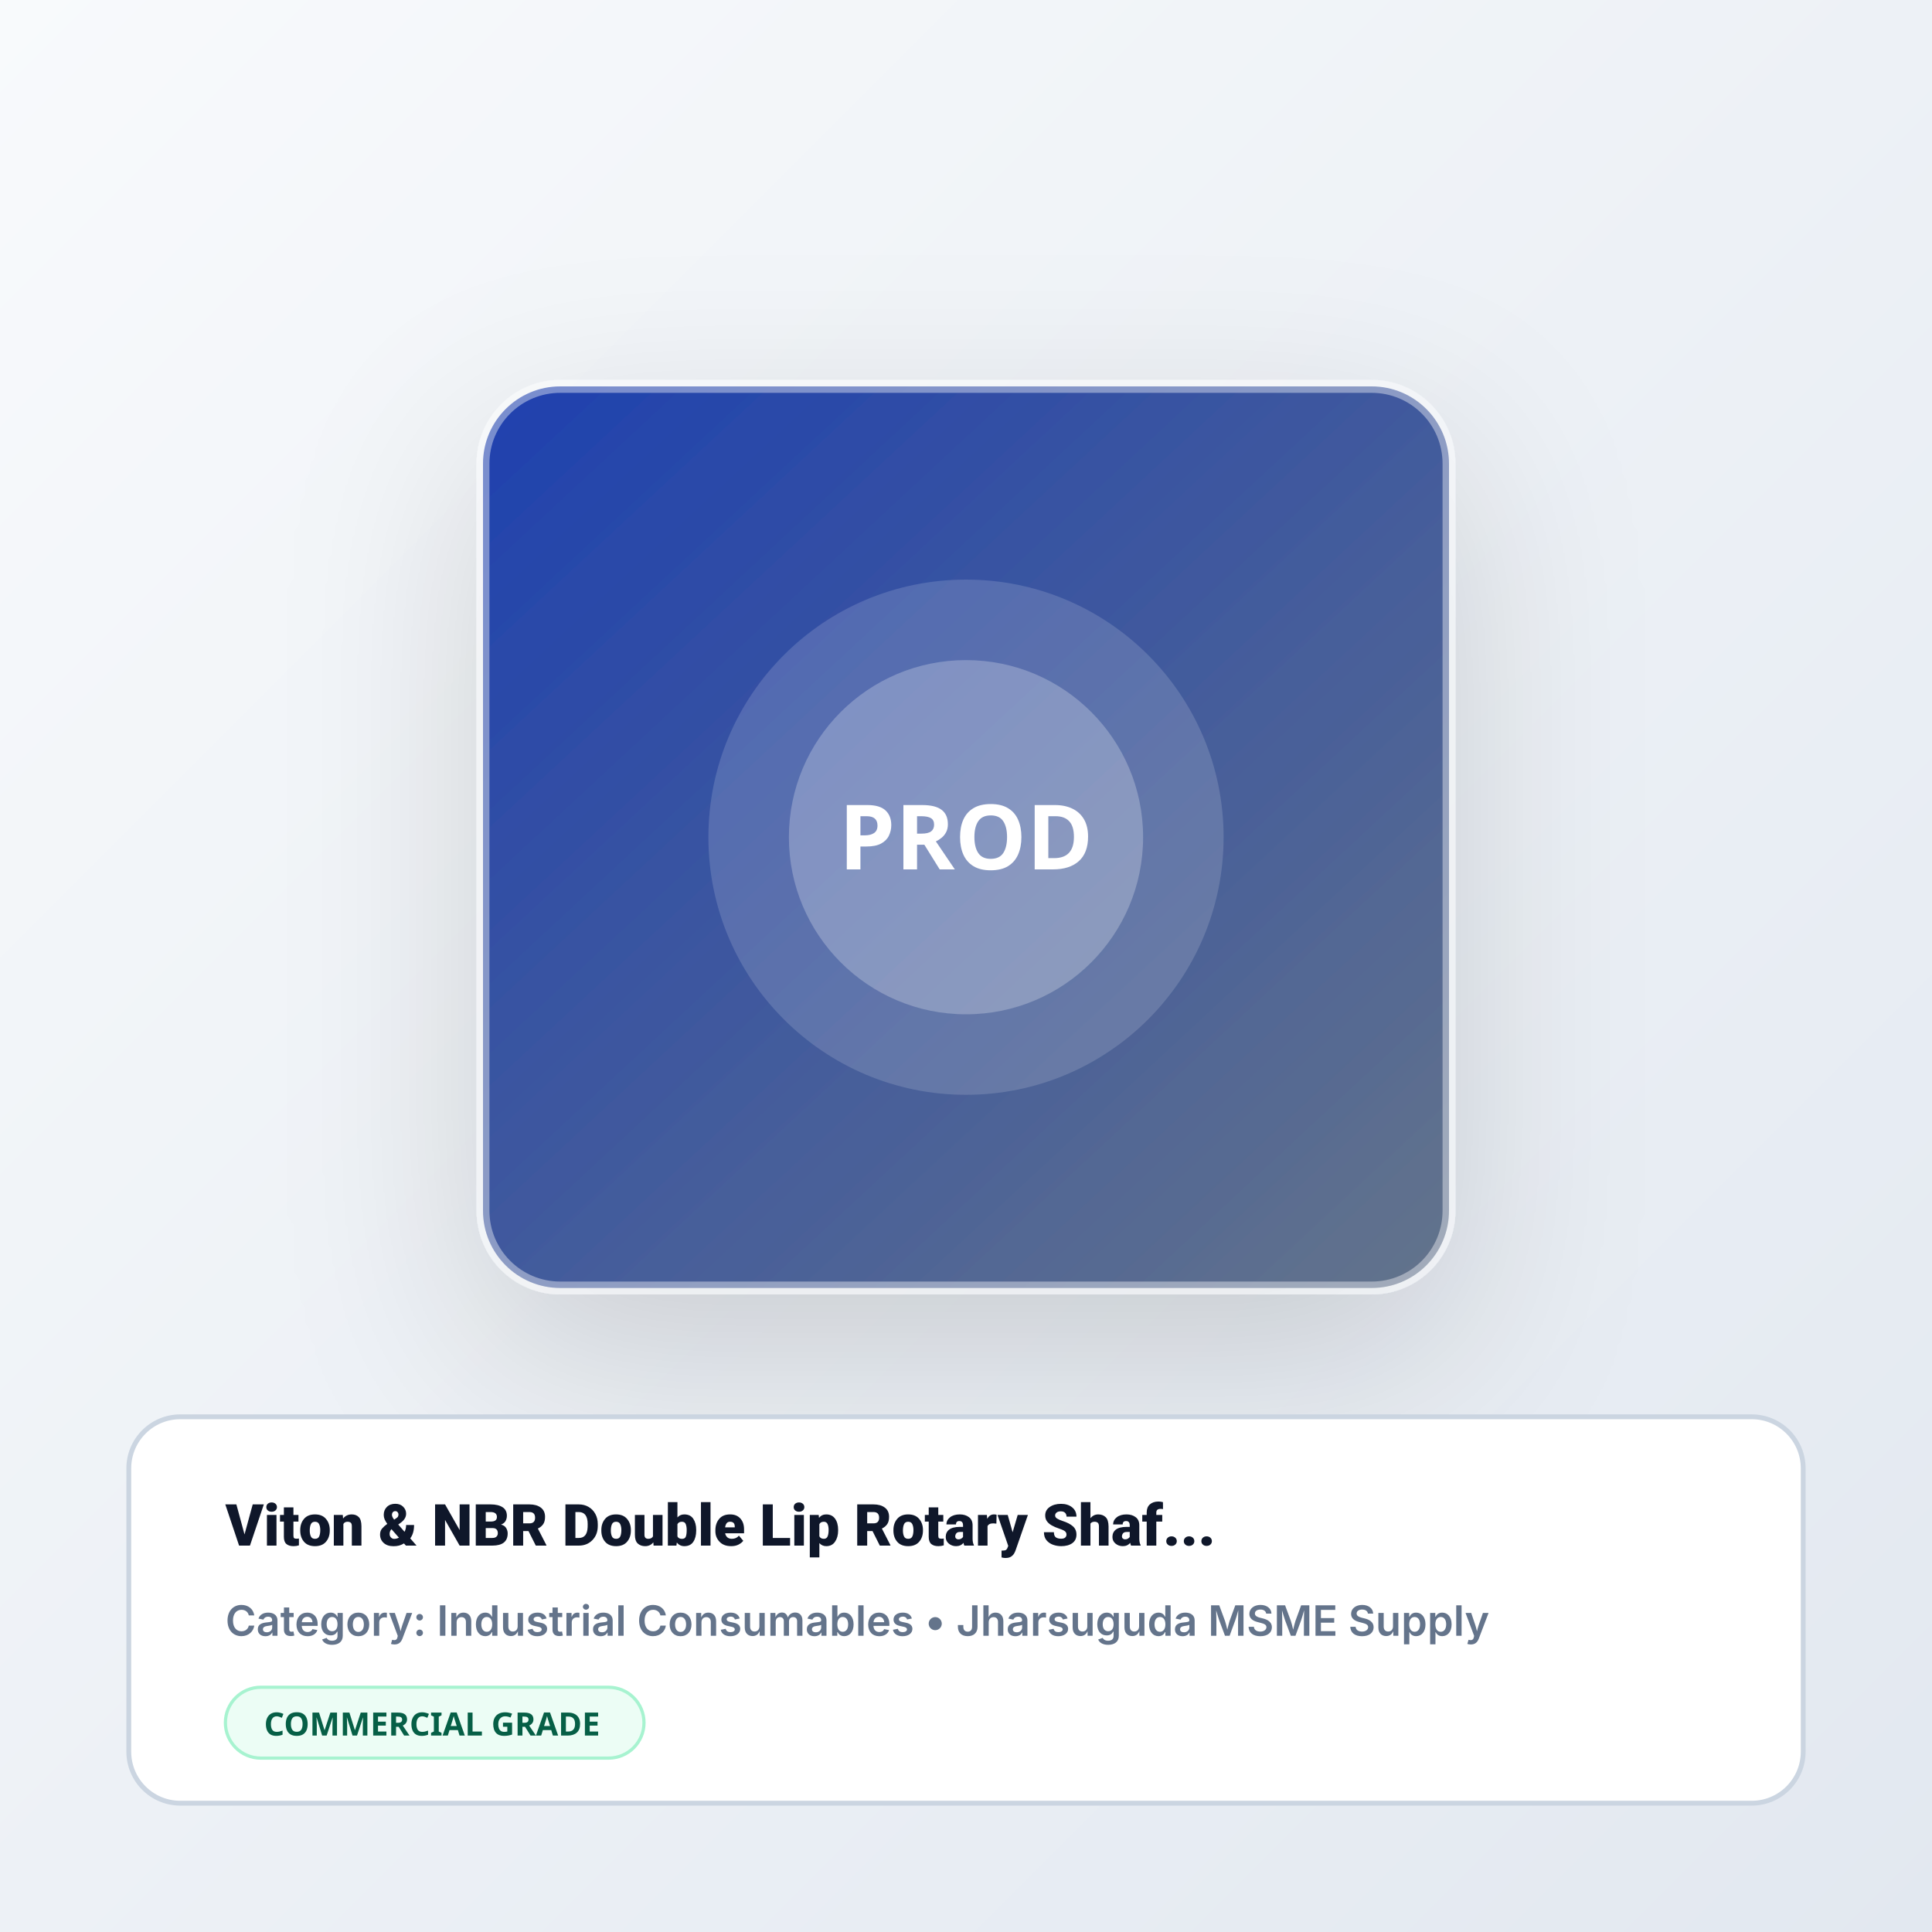
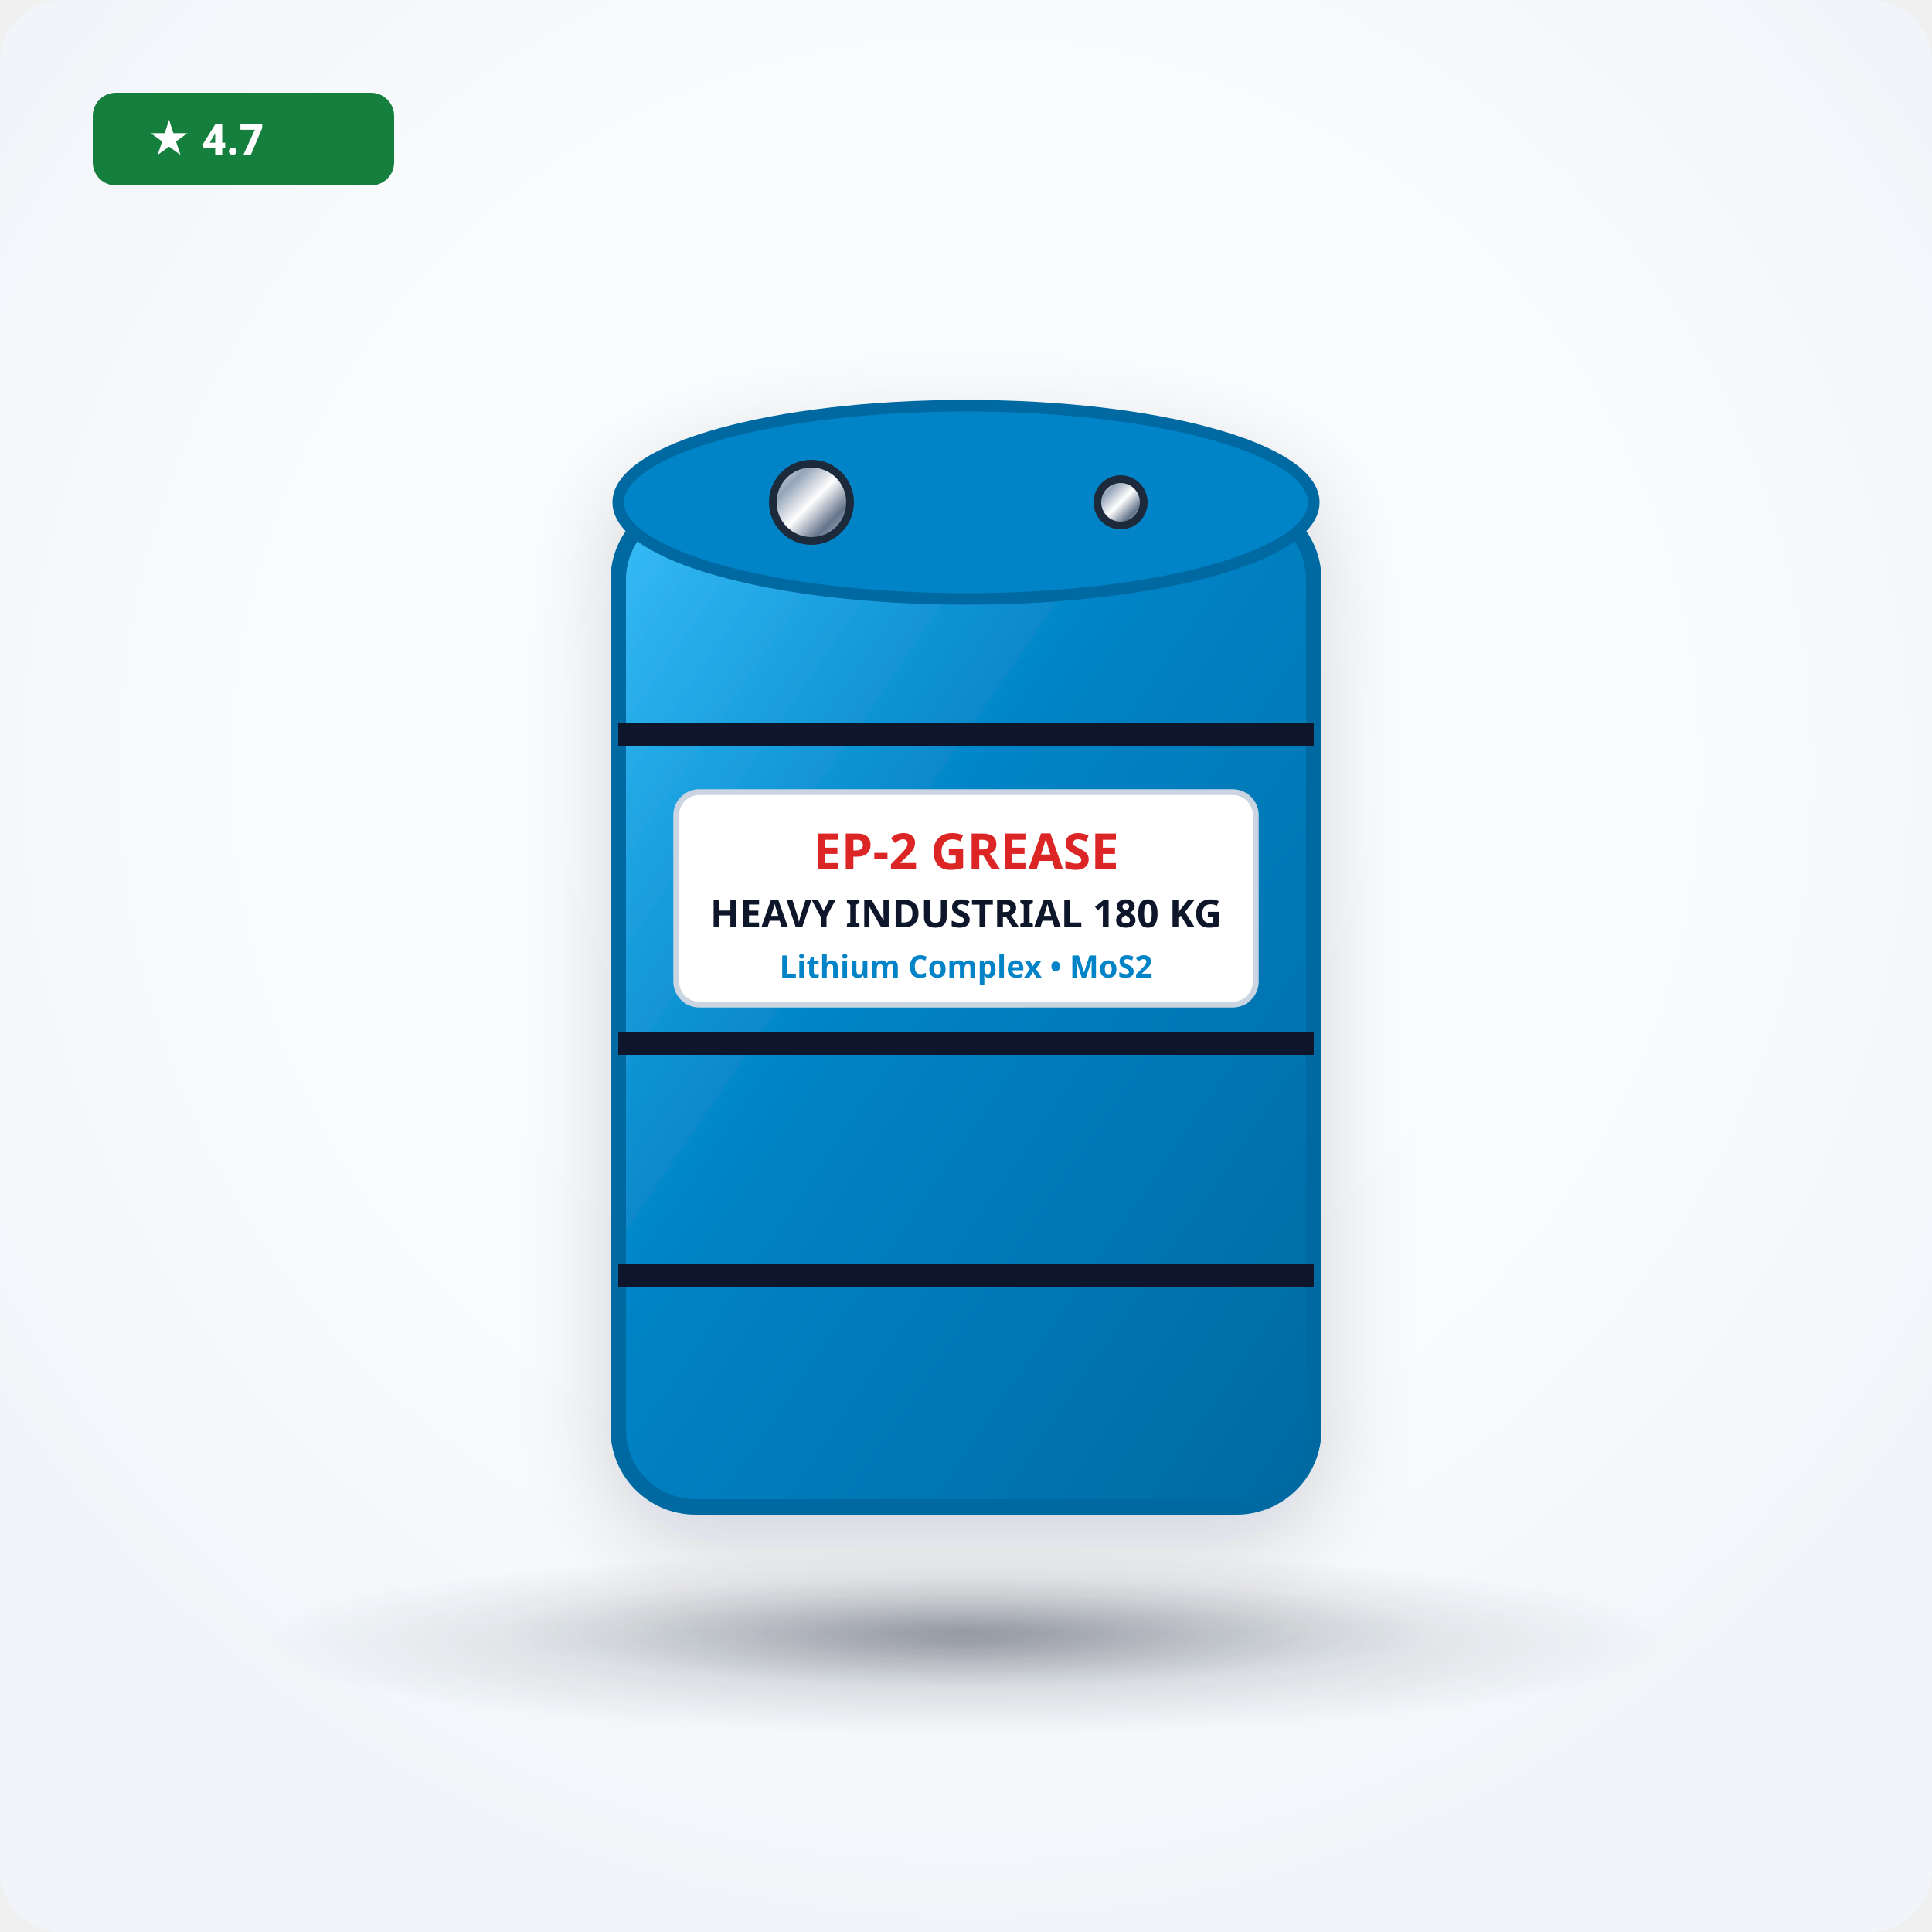
- <svg xmlns="http://www.w3.org/2000/svg" viewBox="0 0 600 600" width="600" height="600">
+ <svg xmlns="http://www.w3.org/2000/svg" viewBox="0 0 500 500" width="500" height="500">
  <defs>
-     <linearGradient id="pbg" x1="0%" y1="0%" x2="100%" y2="100%">
-       <stop offset="0%" stop-color="#f8fafc" />
-       <stop offset="100%" stop-color="#e2e8f0" />
+     <radialGradient id="studioBg" cx="50%" cy="40%" r="60%">
+       <stop offset="0%" stop-color="#ffffff" />
+       <stop offset="70%" stop-color="#f8fafc" />
+       <stop offset="100%" stop-color="#f1f5f9" />
+     </radialGradient>
+     <radialGradient id="contactShadow" cx="50%" cy="50%" r="50%">
+       <stop offset="0%" stop-color="rgba(15, 23, 42, 0.28)" />
+       <stop offset="50%" stop-color="rgba(15, 23, 42, 0.12)" />
+       <stop offset="100%" stop-color="rgba(15, 23, 42, 0)" />
+     </radialGradient>
+     <linearGradient id="chromeGrad" x1="0%" y1="0%" x2="100%" y2="100%">
+       <stop offset="0%" stop-color="#f1f5f9" />
+       <stop offset="25%" stop-color="#94a3b8" />
+       <stop offset="50%" stop-color="#ffffff" />
+       <stop offset="75%" stop-color="#64748b" />
+       <stop offset="100%" stop-color="#cbd5e1" />
    </linearGradient>
-     <linearGradient id="pgrad" x1="0%" y1="0%" x2="100%" y2="100%">
-       <stop offset="0%" stop-color="#1e40af" />
-       <stop offset="100%" stop-color="#64748b" />
+     <linearGradient id="copperGrad" x1="0%" y1="0%" x2="100%" y2="100%">
+       <stop offset="0%" stop-color="#fdba74" />
+       <stop offset="35%" stop-color="#ea580c" />
+       <stop offset="70%" stop-color="#fed7aa" />
+       <stop offset="100%" stop-color="#c2410c" />
    </linearGradient>
+     <linearGradient id="darkMetal" x1="0%" y1="0%" x2="0%" y2="100%">
+       <stop offset="0%" stop-color="#475569" />
+       <stop offset="50%" stop-color="#1e293b" />
+       <stop offset="100%" stop-color="#0f172a" />
+     </linearGradient>
+     <linearGradient id="toolBlue" x1="0%" y1="0%" x2="100%" y2="100%">
+       <stop offset="0%" stop-color="#38bdf8" />
+       <stop offset="40%" stop-color="#0284c7" />
+       <stop offset="100%" stop-color="#0369a1" />
+     </linearGradient>
+     <linearGradient id="safetyOrange" x1="0%" y1="0%" x2="100%" y2="100%">
+       <stop offset="0%" stop-color="#fb923c" />
+       <stop offset="50%" stop-color="#ea580c" />
+       <stop offset="100%" stop-color="#c2410c" />
+     </linearGradient>
+     <linearGradient id="dangerRed" x1="0%" y1="0%" x2="100%" y2="100%">
+       <stop offset="0%" stop-color="#f87171" />
+       <stop offset="50%" stop-color="#dc2626" />
+       <stop offset="100%" stop-color="#991b1b" />
+     </linearGradient>
+     <linearGradient id="cautionYellow" x1="0%" y1="0%" x2="100%" y2="100%">
+       <stop offset="0%" stop-color="#fde047" />
+       <stop offset="40%" stop-color="#eab308" />
+       <stop offset="100%" stop-color="#ca8a04" />
+     </linearGradient>
+     <filter id="softGlow" x="-20%" y="-20%" width="140%" height="140%">
+       <feDropShadow dx="0" dy="8" stdDeviation="12" flood-color="#0f172a" flood-opacity="0.16" />
+     </filter>
  </defs>
-   <rect width="600" height="600" fill="url(#pbg)" />
-   <g transform="translate(150, 120)">
-     <rect width="300" height="280" rx="24" fill="url(#pgrad)" stroke="rgba(255,255,255,0.4)" stroke-width="4" filter="drop-shadow(0 20px 30px rgba(0,0,0,0.15))" />
-     <circle cx="150" cy="140" r="80" fill="rgba(255,255,255,0.15)" />
-     <circle cx="150" cy="140" r="55" fill="rgba(255,255,255,0.25)" />
-     <text x="150" y="150" font-family="sans-serif" font-size="28" font-weight="900" text-anchor="middle" fill="#ffffff">PROD</text>
+   <rect width="500" height="500" rx="16" fill="url(#studioBg)" />
+   <ellipse cx="250" cy="425" rx="180" ry="24" fill="url(#contactShadow)" />
+   <ellipse cx="250" cy="422" rx="120" ry="14" fill="url(#contactShadow)" opacity="0.8" />
+   <g filter="url(#softGlow)">
+     <g transform="translate(130, 60)">
+       <rect x="30" y="70" width="180" height="260" rx="20" fill="url(#toolBlue)" stroke="#0369a1" stroke-width="4" />
+       <line x1="30" y1="130" x2="210" y2="130" stroke="#0f172a" stroke-width="6" />
+       <line x1="30" y1="210" x2="210" y2="210" stroke="#0f172a" stroke-width="6" />
+       <line x1="30" y1="270" x2="210" y2="270" stroke="#0f172a" stroke-width="6" />
+       <ellipse cx="120" cy="70" rx="90" ry="25" fill="#0284c7" stroke="#0369a1" stroke-width="3" />
+       <circle cx="80" cy="70" r="10" fill="url(#chromeGrad)" stroke="#1e293b" stroke-width="2" />
+       <circle cx="160" cy="70" r="6" fill="url(#chromeGrad)" stroke="#1e293b" stroke-width="2" />
+       <rect x="45" y="145" width="150" height="55" rx="6" fill="#ffffff" stroke="#cbd5e1" stroke-width="1.5" />
+       <text x="120" y="165" font-family="sans-serif" font-size="13" font-weight="900" fill="#dc2626" text-anchor="middle">EP-2 GREASE</text>
+       <text x="120" y="180" font-family="sans-serif" font-size="10" font-weight="800" fill="#0f172a" text-anchor="middle">HEAVY INDUSTRIAL 180 KG</text>
+       <text x="120" y="193" font-family="sans-serif" font-size="8" font-weight="700" fill="#0284c7" text-anchor="middle">Lithium Complex • MoS2</text>
+     </g>
  </g>
-   <rect x="40" y="440" width="520" height="120" rx="16" fill="#ffffff" stroke="#cbd5e1" stroke-width="1.5" />
-   <text x="70" y="480" font-family="-apple-system, BlinkMacSystemFont, 'Segoe UI', Roboto, sans-serif" font-size="18" font-weight="900" fill="#0f172a">
-     Viton &amp; NBR Double Lip Rotary Shaf...
-   </text>
-   <text x="70" y="508" font-family="-apple-system, BlinkMacSystemFont, sans-serif" font-size="13" font-weight="600" fill="#64748b">
-     Category: Industrial Consumables • Jharsuguda MSME Supply
-   </text>
-   <g transform="translate(70, 524)">
-     <rect width="130" height="22" rx="11" fill="#ecfdf5" stroke="#a7f3d0" />
-     <text x="12" y="15" font-family="sans-serif" font-size="10" font-weight="800" fill="#065f46">COMMERCIAL GRADE</text>
+   <g transform="translate(24, 24)">
+     <rect width="78" height="24" rx="6" fill="#15803d" />
+     <text x="14" y="16" font-family="-apple-system, BlinkMacSystemFont, 'Segoe UI', Roboto, sans-serif" font-size="11" font-weight="800" fill="#ffffff">★ 4.7</text>
  </g>
</svg>
